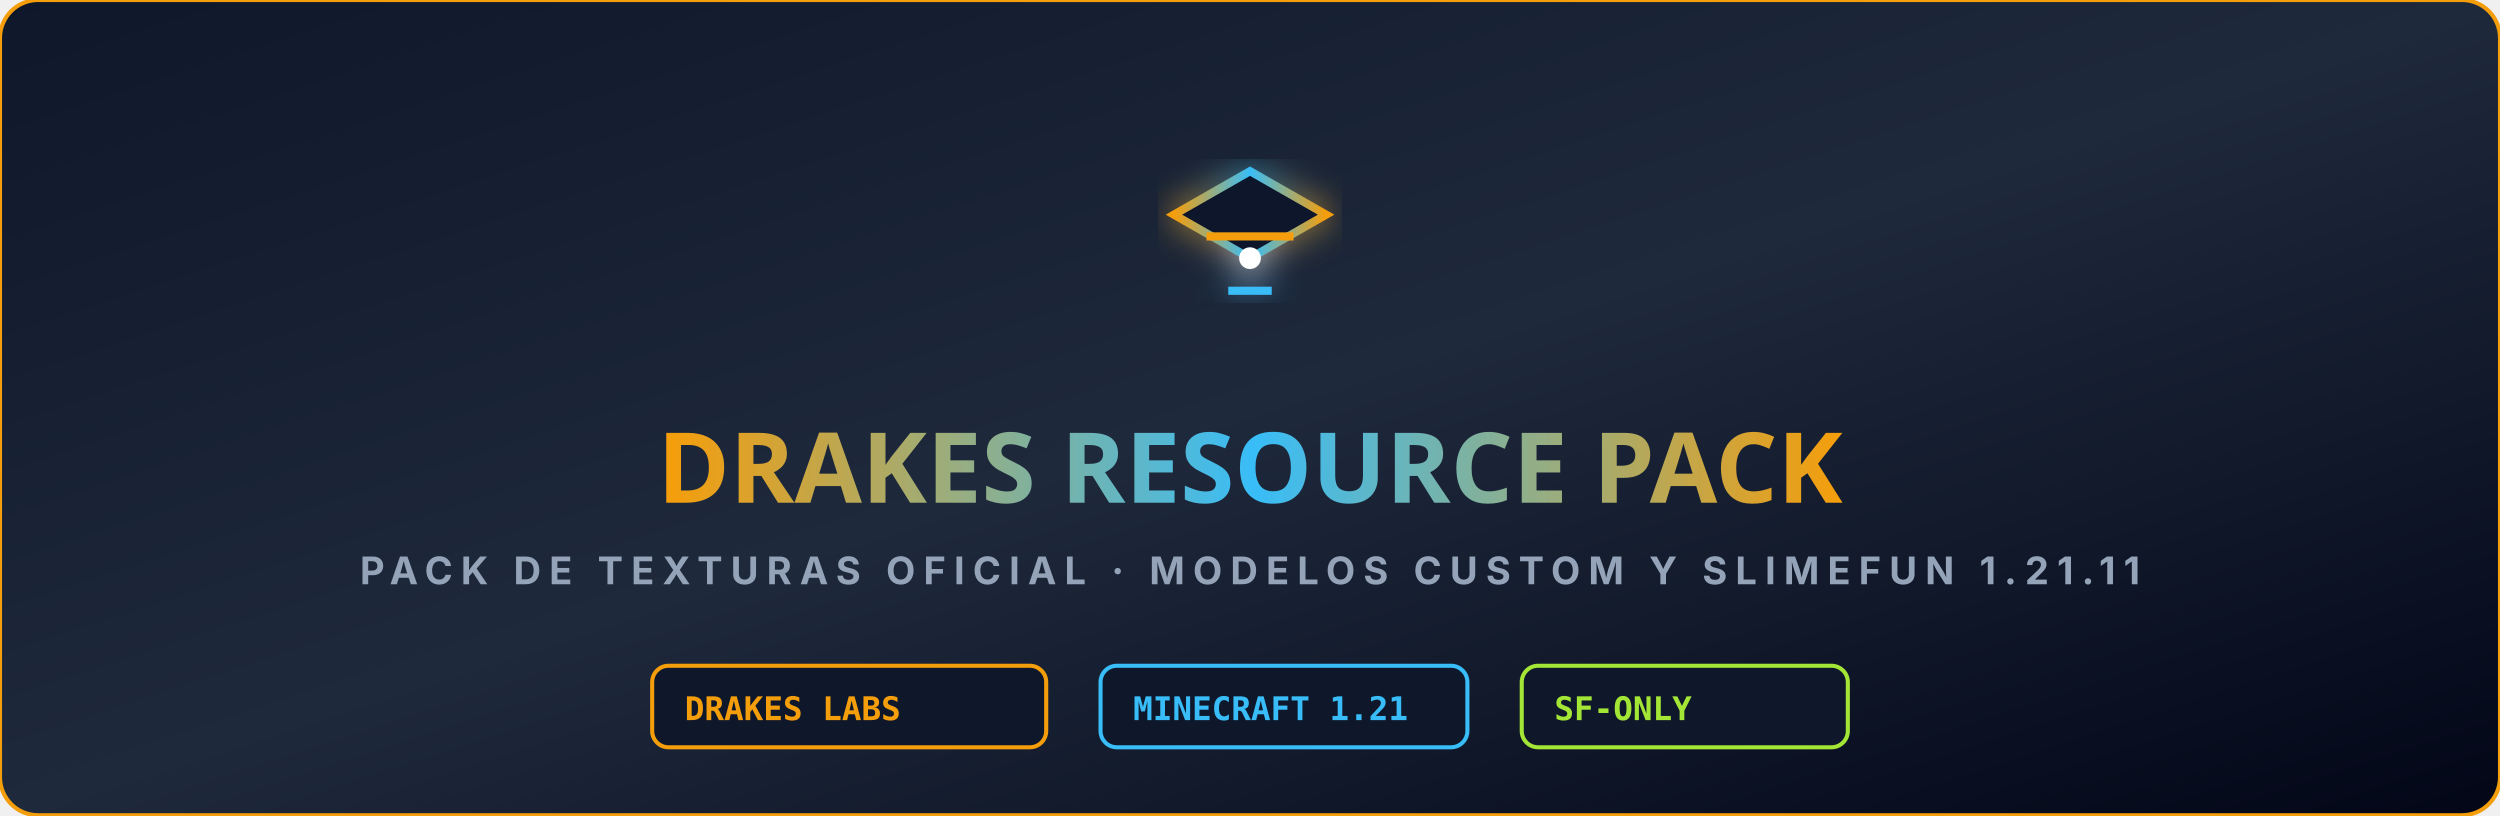
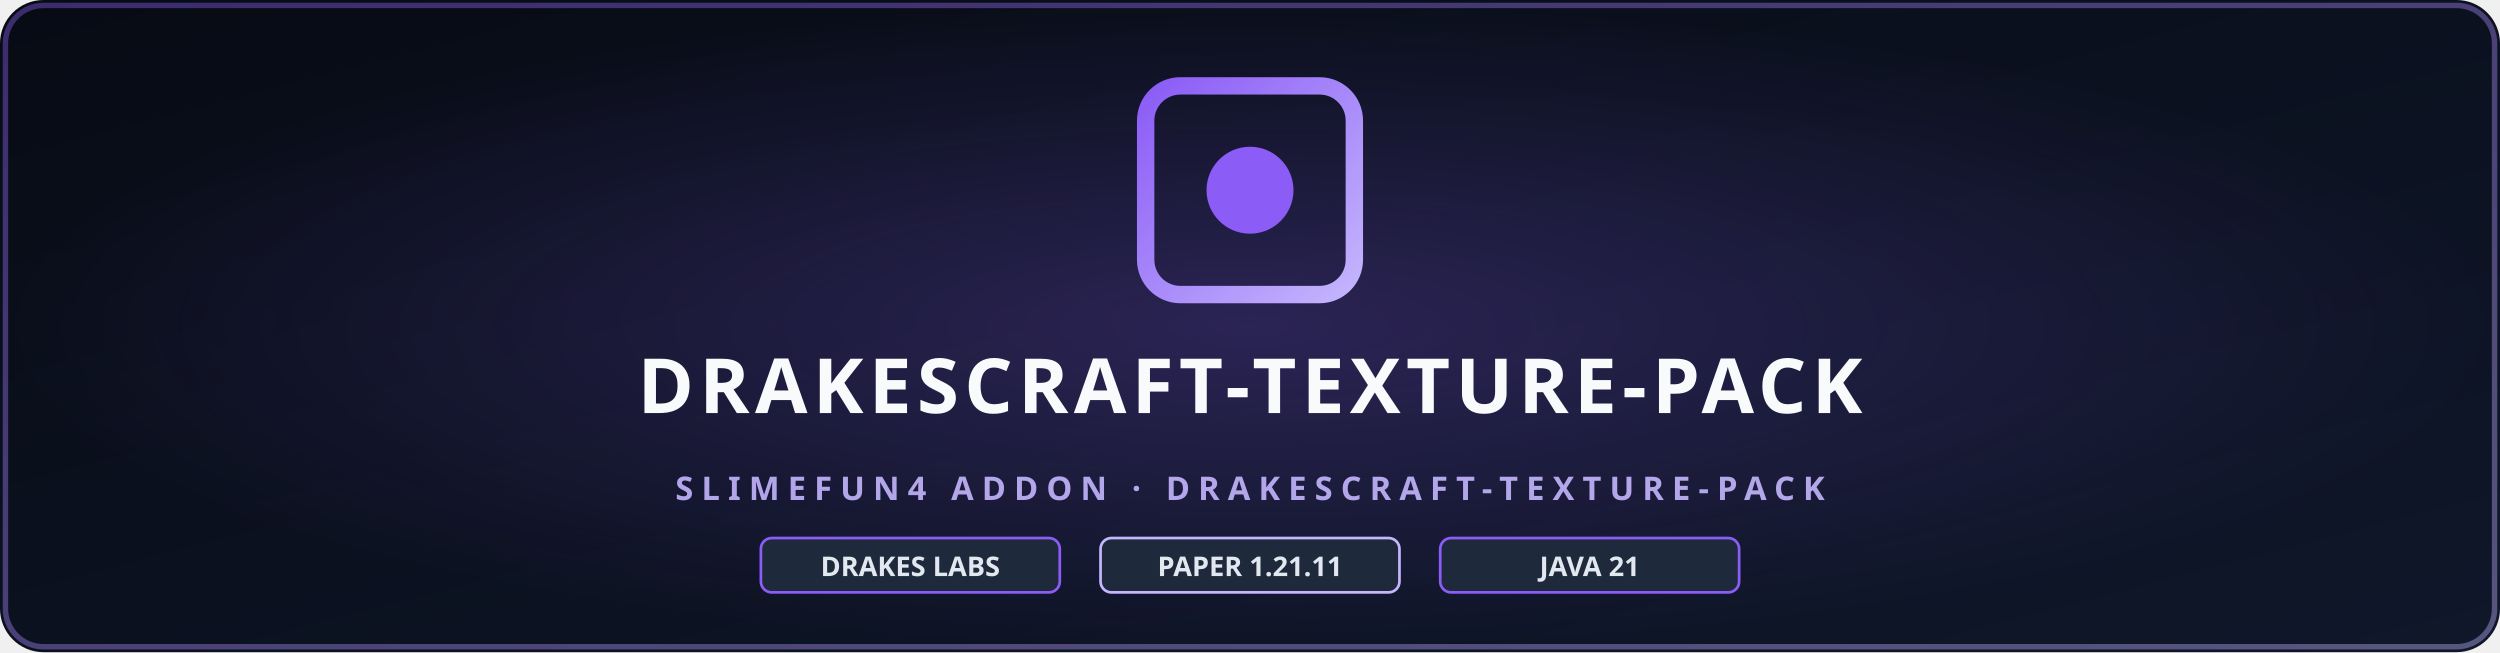
- <svg xmlns="http://www.w3.org/2000/svg" viewBox="0 0 920 300" width="920" height="300">
+ <svg xmlns="http://www.w3.org/2000/svg" viewBox="0 0 920 240" width="920" height="240" role="img" aria-label="drakescraft-texture-pack Banner">
  <defs>
-     <linearGradient id="bgG" x1="0%" y1="0%" x2="100%" y2="100%">
-       <stop offset="0%" stop-color="#0F172A" />
-       <stop offset="50%" stop-color="#1E293B" />
-       <stop offset="100%" stop-color="#020617" />
+     <linearGradient id="bFondo" x1="0" y1="0" x2="1" y2="1">
+       <stop offset="0%" stop-color="#070B14" />
+       <stop offset="100%" stop-color="#0F172A" />
    </linearGradient>
-     <linearGradient id="acG" x1="0%" y1="0%" x2="100%" y2="0%">
-       <stop offset="0%" stop-color="#F59E0B" />
-       <stop offset="50%" stop-color="#38BDF8" />
-       <stop offset="100%" stop-color="#F59E0B" />
+     <linearGradient id="acG" x1="0" y1="0" x2="1" y2="1">
+       <stop offset="0%" stop-color="#8B5CF6" />
+       <stop offset="100%" stop-color="#C4B5FD" />
    </linearGradient>
-     <filter id="glowF">
-       <feGaussianBlur stdDeviation="6" result="blur" />
-       <feMerge>
-         <feMergeNode in="blur" />
-         <feMergeNode in="SourceGraphic" />
-       </feMerge>
-     </filter>
+     <radialGradient id="bHalo" cx="50%" cy="50%" r="50%">
+       <stop offset="0%" stop-color="#8B5CF6" stop-opacity="0.25" />
+       <stop offset="100%" stop-color="#8B5CF6" stop-opacity="0" />
+     </radialGradient>
  </defs>
-   <style>
-     @keyframes latido {
-       0%, 100% { opacity: 0.85; filter: drop-shadow(0 0 15px #F59E0Bb3); }
-       50%      { opacity: 1;    filter: drop-shadow(0 0 30px #38BDF8); }
-     }
-     .fondo  { fill: url(#bgG); }
-     .titulo { font-family: 'Outfit', 'Segoe UI', sans-serif; font-weight: 900; font-size: 36px;
-                fill: url(#acG); animation: latido 3.5s infinite ease-in-out; }
-     .sub    { font-family: 'Inter', 'Segoe UI', sans-serif; font-weight: 700; font-size: 14px;
-                fill: #94A3B8; letter-spacing: 3px; }
-     .chapa  { fill: #0F172A; stroke-width: 1.5; rx: 6px; }
-     .ctexto { font-family: 'JetBrains Mono', monospace; font-size: 12px; font-weight: 700; }
-   </style>
-   <rect class="fondo" width="920" height="300" rx="14" stroke="#F59E0B" stroke-width="1.5" />
-   <g transform="translate(460, 95)" filter="url(#glowF)">
-     <g>
-       <animateTransform attributeName="transform" type="rotate" from="0 0 0" to="360 0 0" dur="24s" repeatCount="indefinite" />
-       <polygon points="0,-32 28,-16 0,0 -28,-16" fill="#0F172A" stroke="url(#acG)" stroke-width="3" />
-       <line x1="-16" y1="-8" x2="16" y2="-8" stroke="#F59E0B" stroke-width="3" />
-       <line x1="-8" y1="12" x2="8" y2="12" stroke="#38BDF8" stroke-width="3" />
-       <circle cx="0" cy="0" r="4" fill="#FFFFFF" />
-     </g>
+   <rect width="920" height="240" rx="16" fill="url(#bFondo)" />
+   <rect width="920" height="240" rx="16" fill="url(#bHalo)" />
+   <rect x="2" y="2" width="916" height="236" rx="14" fill="none" stroke="url(#acG)" stroke-width="2" opacity="0.4" />
+   <g transform="translate(460,70) scale(1.6)">
+     <rect x="-24" y="-24" width="48" height="48" rx="8" fill="none" stroke="url(#acG)" stroke-width="4" />
+     <circle cx="0" cy="0" r="10" fill="#8B5CF6" />
  </g>
-   <text x="460" y="185" text-anchor="middle" class="titulo">DRAKES RESOURCE PACK</text>
-   <text x="460" y="215" text-anchor="middle" class="sub">PACK DE TEXTURAS OFICIAL · MODELOS CUSTOM Y SLIMEFUN 1.21.11</text>
-   <g transform="translate(240, 245)">
-     <rect x="0" y="0" width="145" height="30" class="chapa" stroke="#F59E0B" />
-     <text x="12" y="20" class="ctexto" fill="#F59E0B">DRAKES LABS</text>
-     <rect x="165" y="0" width="135" height="30" class="chapa" stroke="#38BDF8" />
-     <text x="177" y="20" class="ctexto" fill="#38BDF8">MINECRAFT 1.21</text>
-     <rect x="320" y="0" width="120" height="30" class="chapa" stroke="#A3E635" />
-     <text x="332" y="20" class="ctexto" fill="#A3E635">SF-ONLY</text>
+   <text x="460" y="152" text-anchor="middle" font-family="'Segoe UI', system-ui, -apple-system, sans-serif" font-weight="900" font-size="28" fill="#F8FAFC" letter-spacing="2">
+     DRAKESCRAFT-TEXTURE-PACK
+   </text>
+   <text x="460" y="184" text-anchor="middle" font-family="'Segoe UI', system-ui, -apple-system, sans-serif" font-weight="700" font-size="12" fill="#C4B5FD" letter-spacing="3" opacity="0.9">
+     SLIMEFUN4 ADDON · DRAKESCRAFT-TEXTURE-PACK
+   </text>
+   <g transform="translate(460, 210)">
+     <rect x="-180" y="-12" width="110" height="20" rx="4" fill="#1E293B" stroke="#8B5CF6" stroke-width="1" />
+     <text x="-125" y="2" text-anchor="middle" font-family="sans-serif" font-size="10" font-weight="700" fill="#E2E8F0">DRAKES LABS</text>
+     <rect x="-55" y="-12" width="110" height="20" rx="4" fill="#1E293B" stroke="#C4B5FD" stroke-width="1" />
+     <text x="0" y="2" text-anchor="middle" font-family="sans-serif" font-size="10" font-weight="700" fill="#E2E8F0">PAPER 1.21.11</text>
+     <rect x="70" y="-12" width="110" height="20" rx="4" fill="#1E293B" stroke="#8B5CF6" stroke-width="1" />
+     <text x="125" y="2" text-anchor="middle" font-family="sans-serif" font-size="10" font-weight="700" fill="#E2E8F0">JAVA 21</text>
  </g>
</svg>
